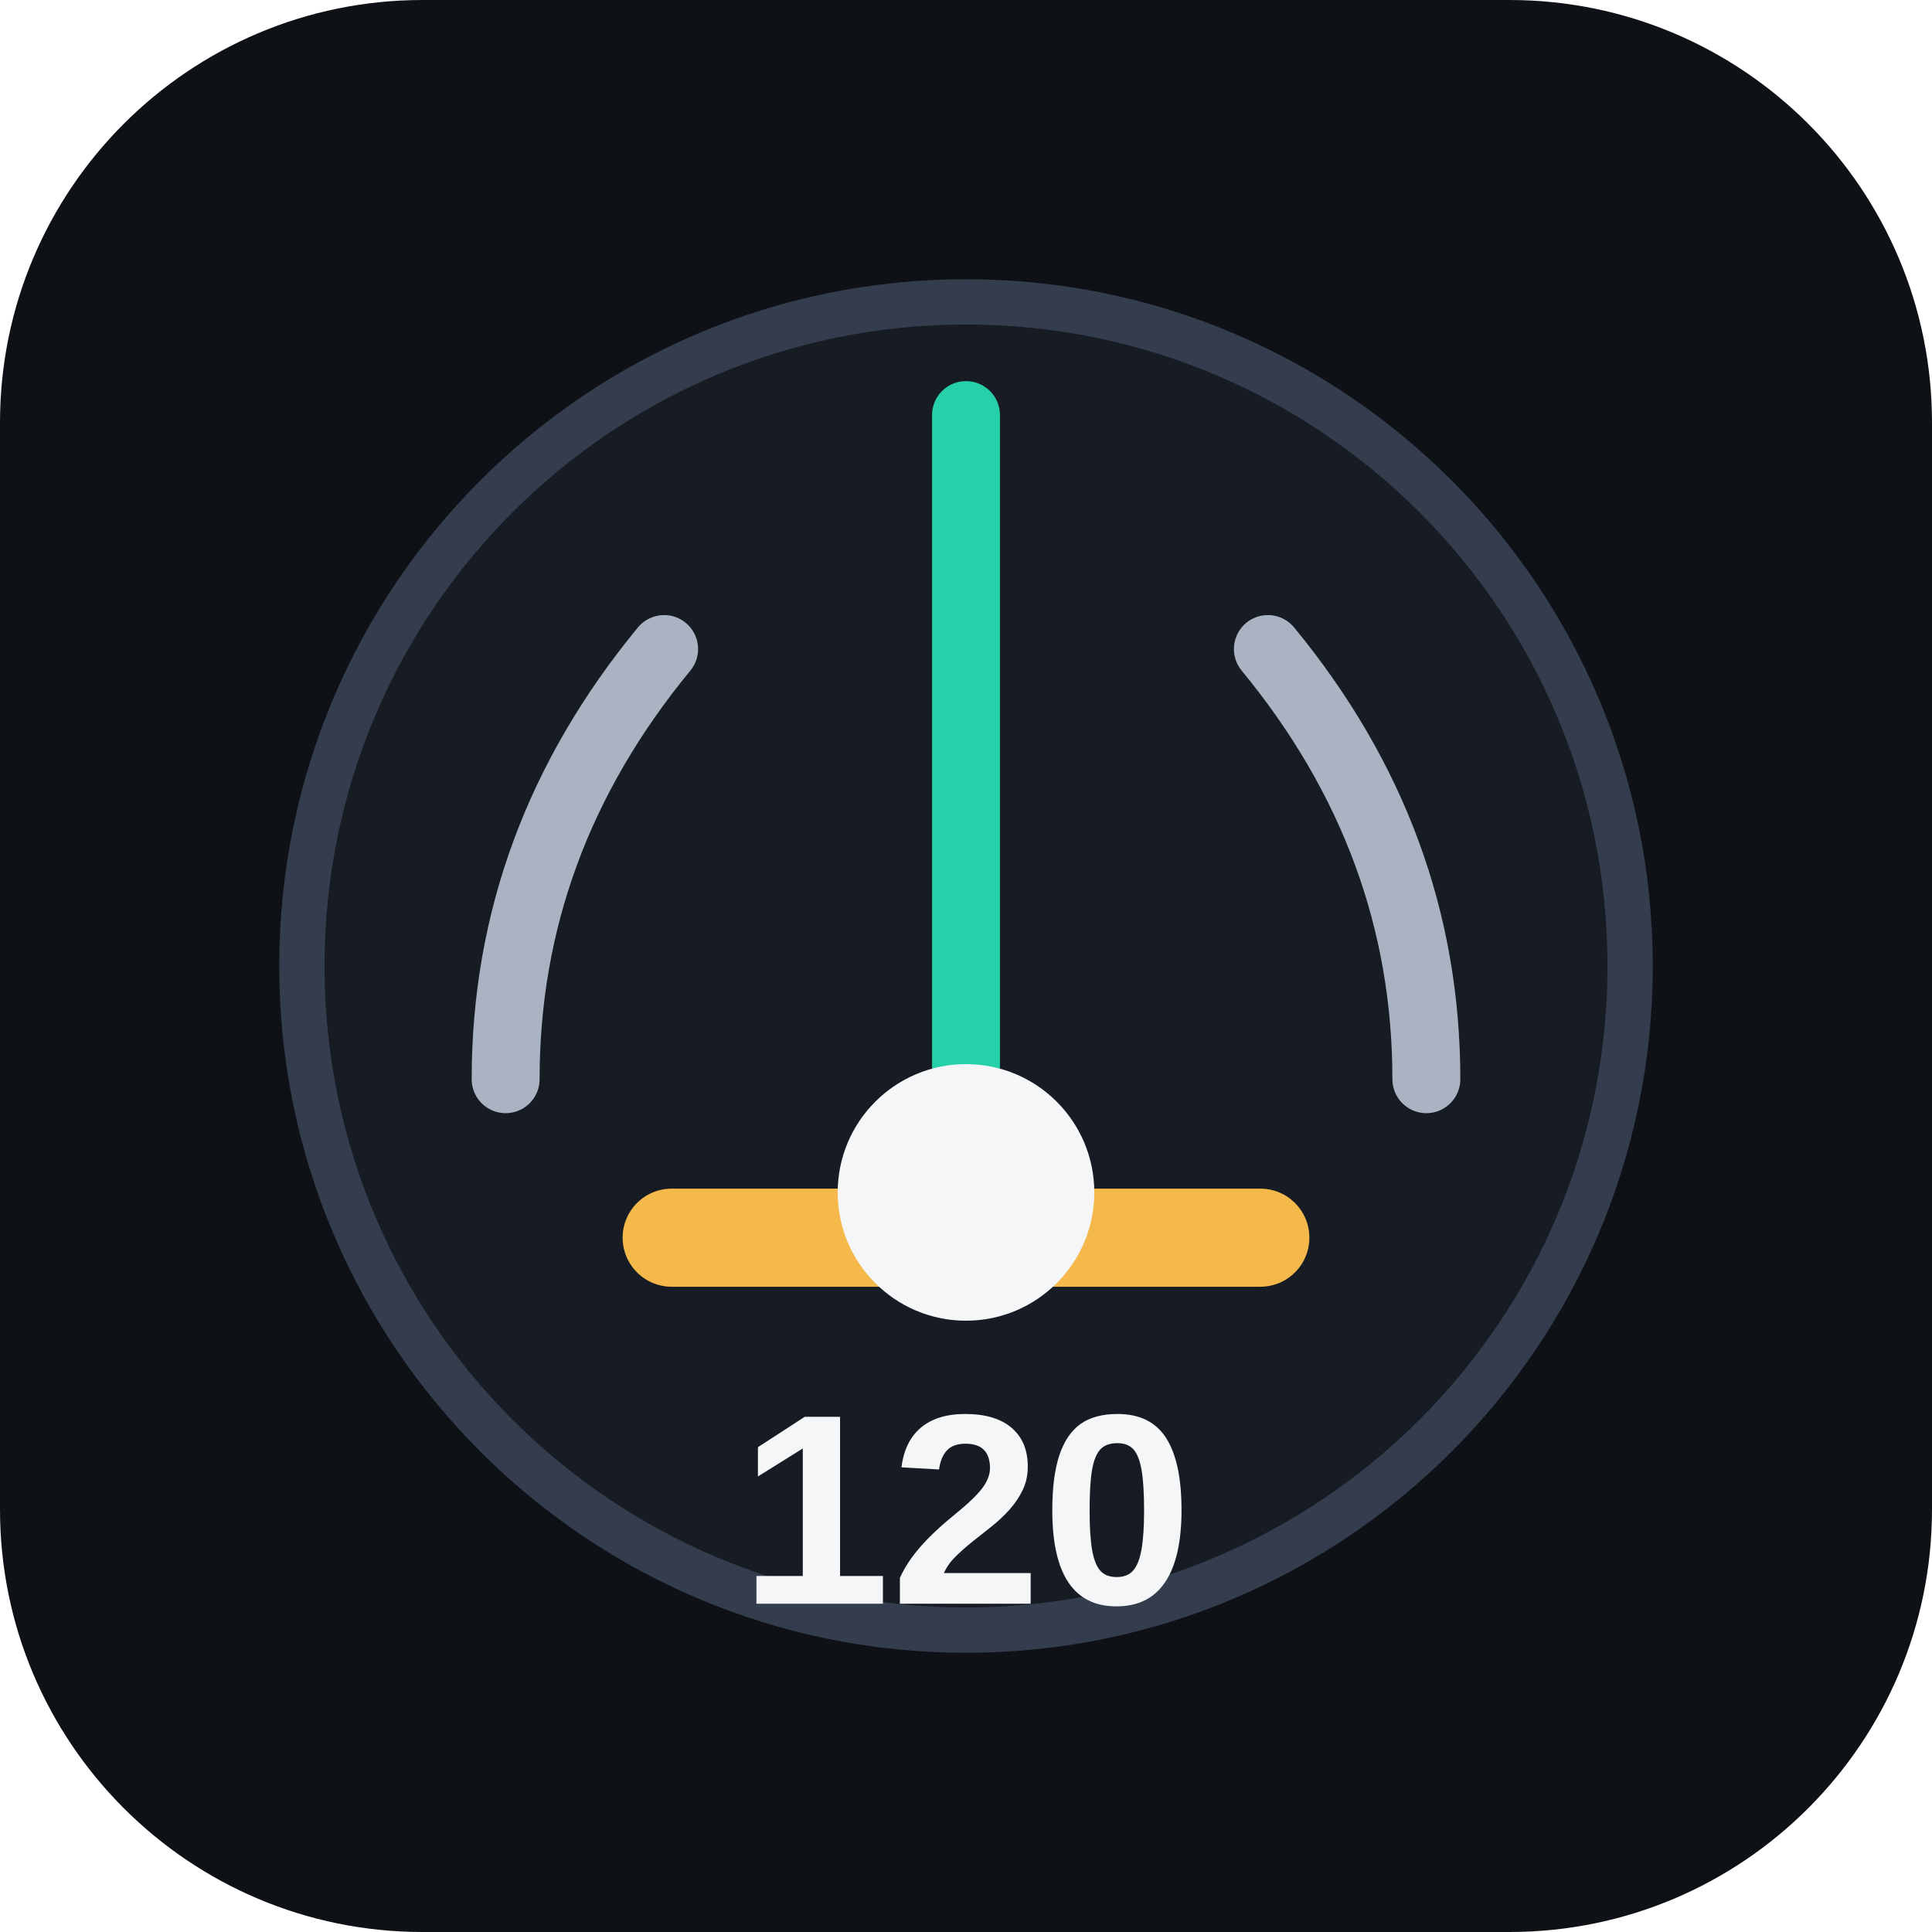
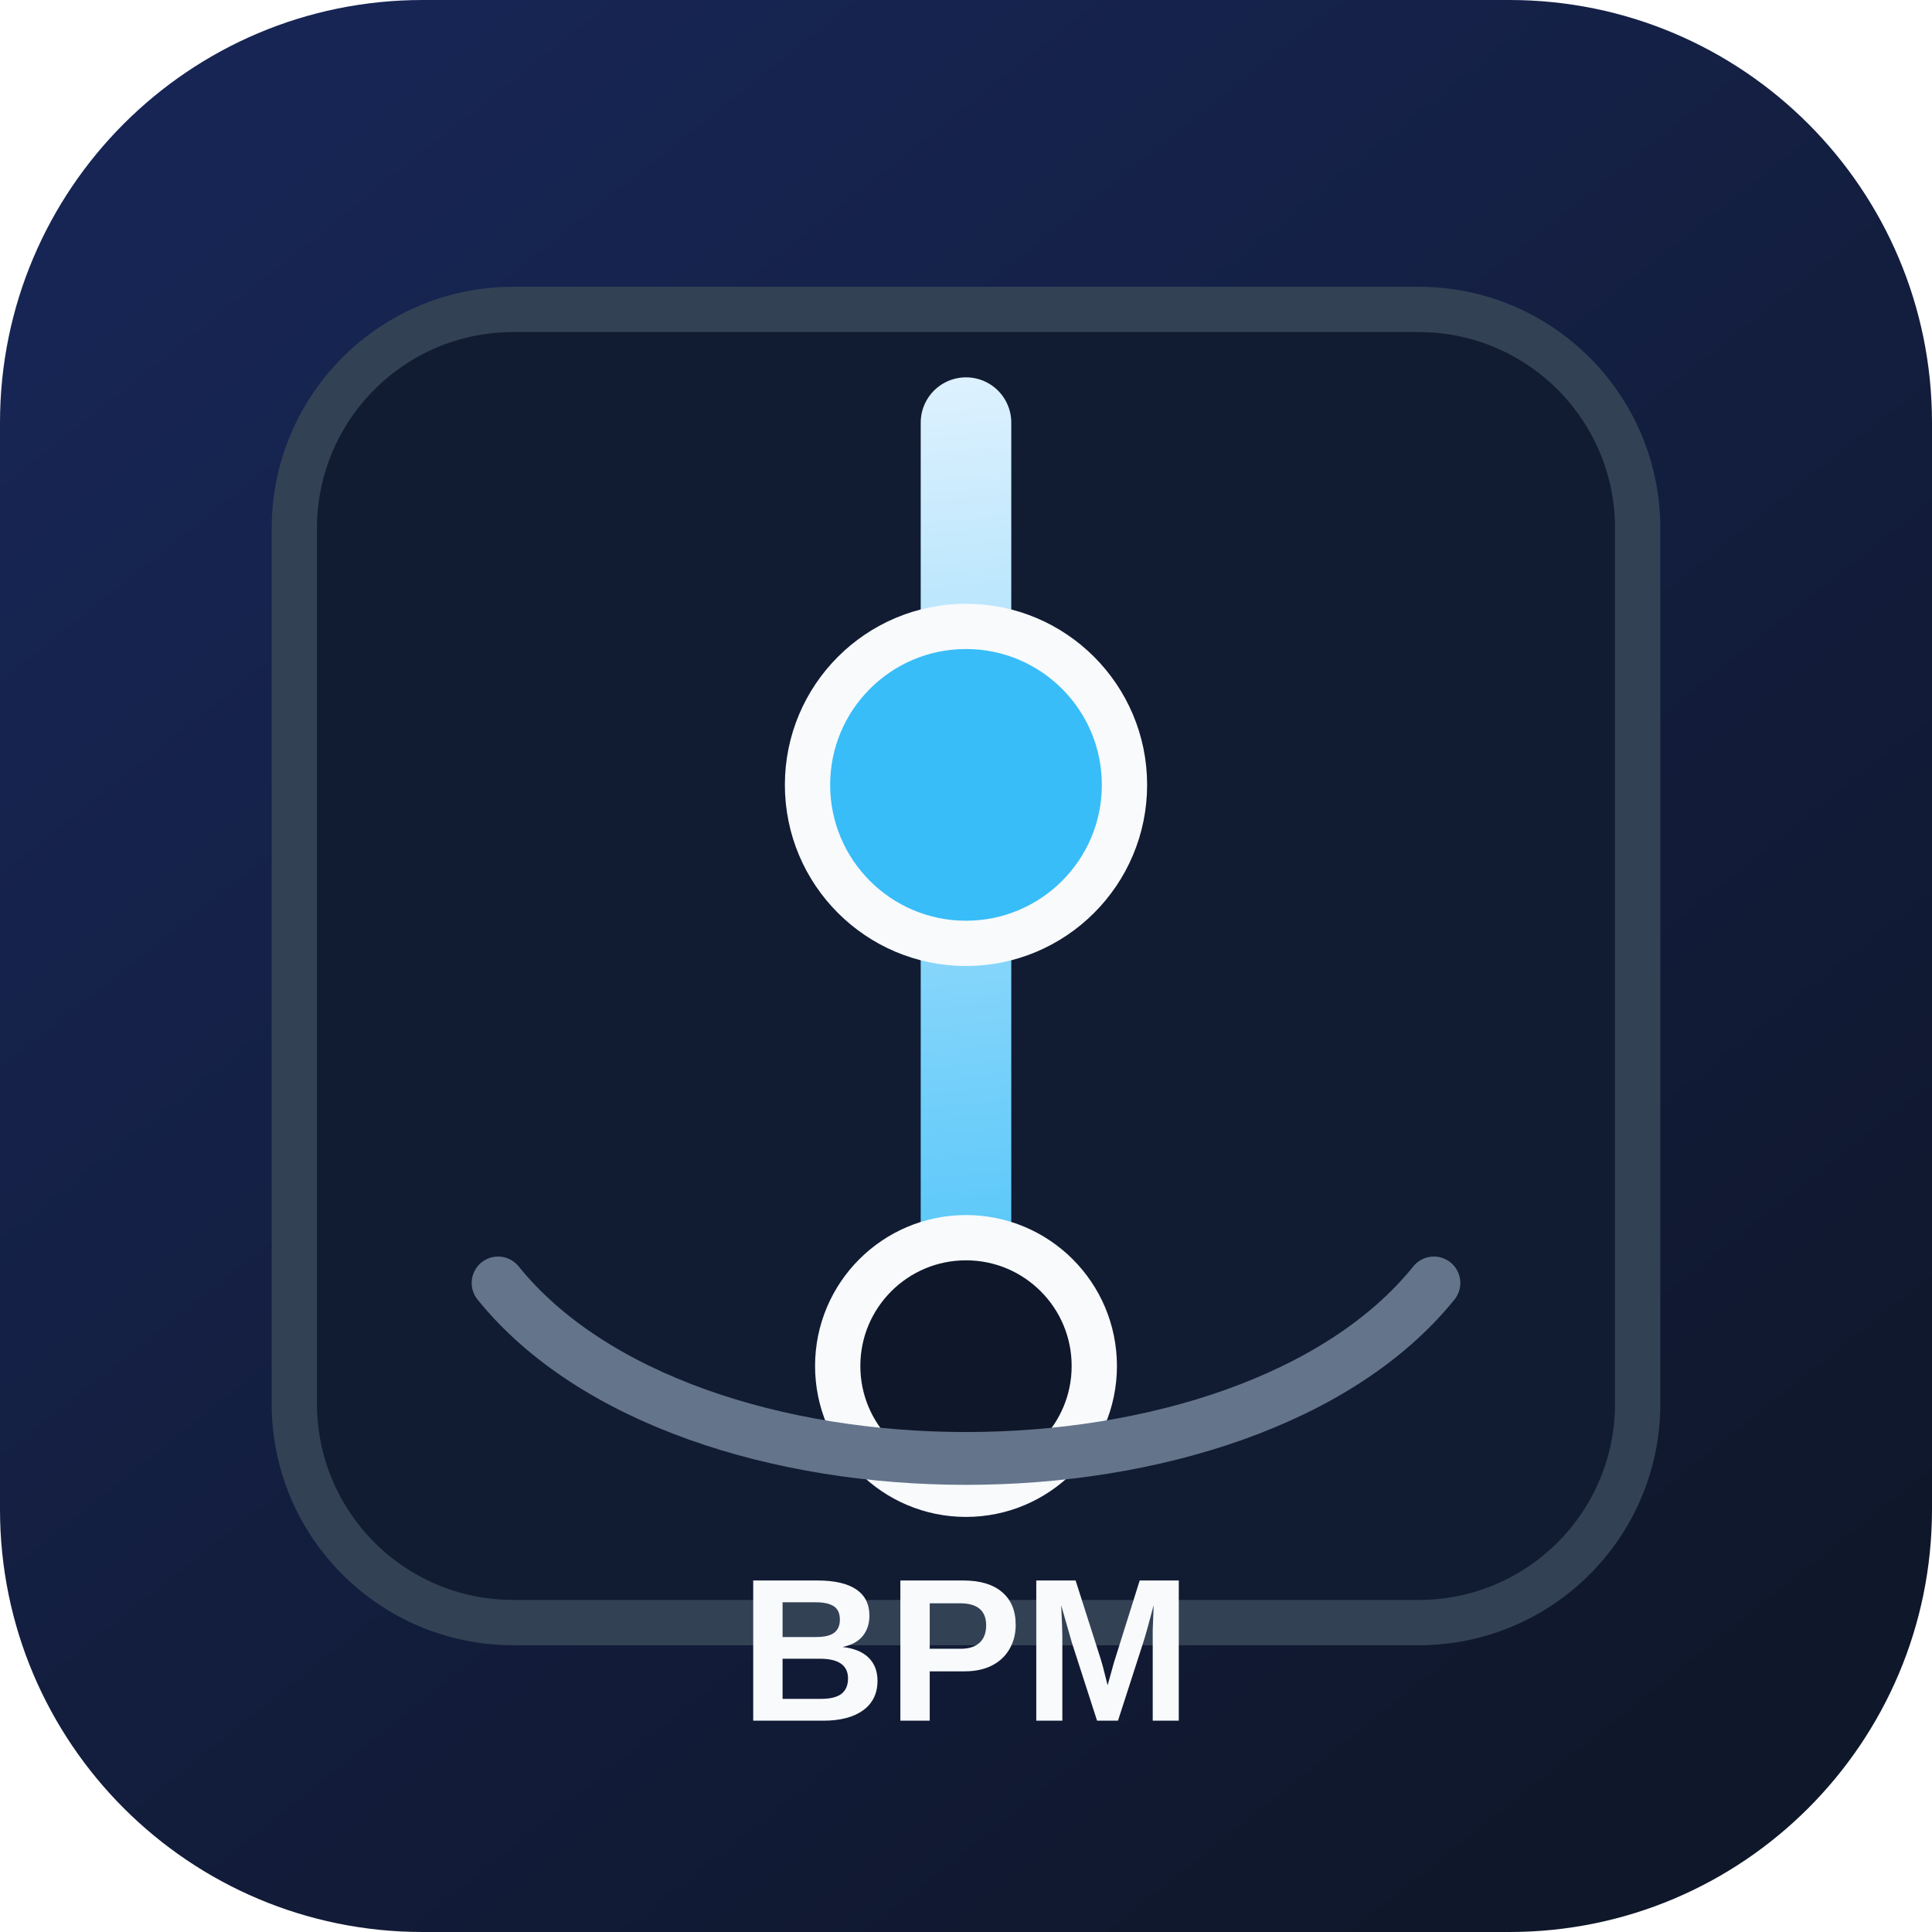
<svg xmlns="http://www.w3.org/2000/svg" viewBox="0 0 512 512" role="img" aria-label="MetroTune icon">
-   <rect width="512" height="512" rx="112" fill="#0e1116" />
-   <circle cx="256" cy="256" r="176" fill="#171c24" stroke="#343d4d" stroke-width="12" />
-   <path d="M256 110v184" stroke="#26d0a8" stroke-width="18" stroke-linecap="round" />
-   <path d="M178 328h156" stroke="#f5b84b" stroke-width="26" stroke-linecap="round" />
-   <circle cx="256" cy="316" r="34" fill="#f4f6f8" />
-   <path d="M176 172c-28 34-42 72-42 114M336 172c28 34 42 72 42 114" fill="none" stroke="#aab3c2" stroke-width="18" stroke-linecap="round" />
-   <text x="256" y="425" fill="#f4f6f8" font-family="Arial, sans-serif" font-size="72" font-weight="800" text-anchor="middle">120</text>
+   <defs>
+     <linearGradient id="bg" x1="80" y1="40" x2="430" y2="480" gradientUnits="userSpaceOnUse">
+       <stop stop-color="#172554" />
+       <stop offset="1" stop-color="#0f172a" />
+     </linearGradient>
+     <linearGradient id="needle" x1="250" y1="96" x2="280" y2="390" gradientUnits="userSpaceOnUse">
+       <stop stop-color="#e0f2fe" />
+       <stop offset="1" stop-color="#38bdf8" />
+     </linearGradient>
+   </defs>
+   <rect width="512" height="512" rx="112" fill="url(#bg)" />
+   <rect x="78" y="82" width="356" height="348" rx="58" fill="#111c33" stroke="#334155" stroke-width="12" />
+   <path d="M256 112v250" stroke="url(#needle)" stroke-width="24" stroke-linecap="round" />
+   <circle cx="256" cy="208" r="42" fill="#38bdf8" stroke="#f8fafc" stroke-width="12" />
+   <circle cx="256" cy="362" r="34" fill="#0f172a" stroke="#f8fafc" stroke-width="12" />
+   <path d="M132 340c50 62 198 62 248 0" fill="none" stroke="#64748b" stroke-width="14" stroke-linecap="round" />
+   <text x="256" y="456" fill="#f8fafc" font-family="Arial, sans-serif" font-size="54" font-weight="800" text-anchor="middle">BPM</text>
</svg>
